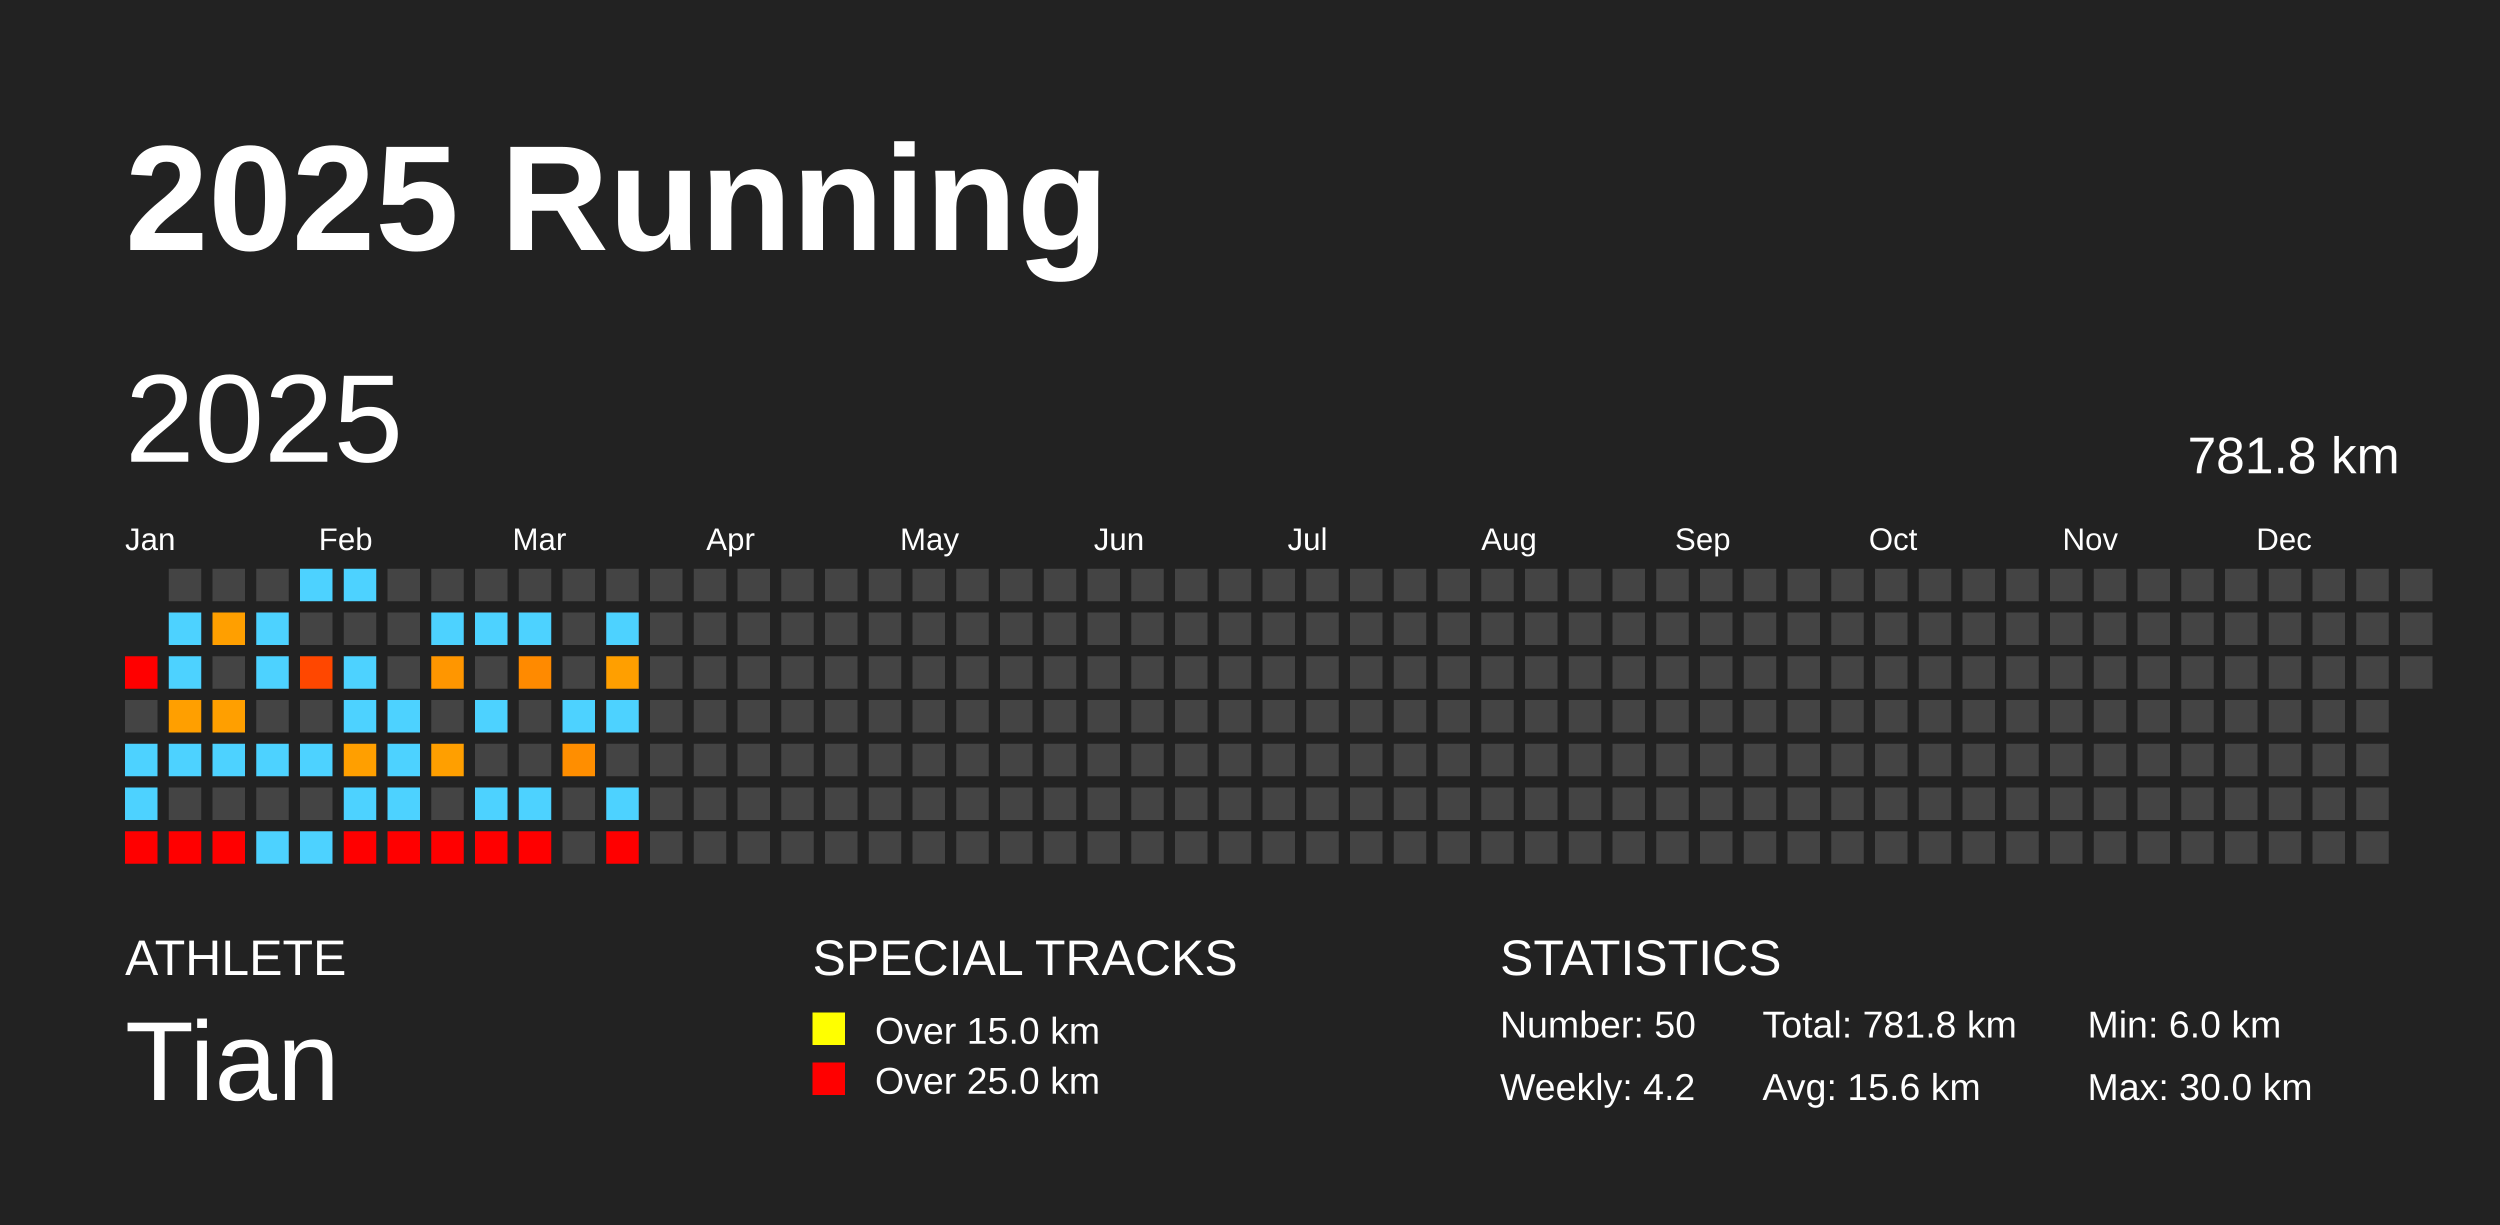
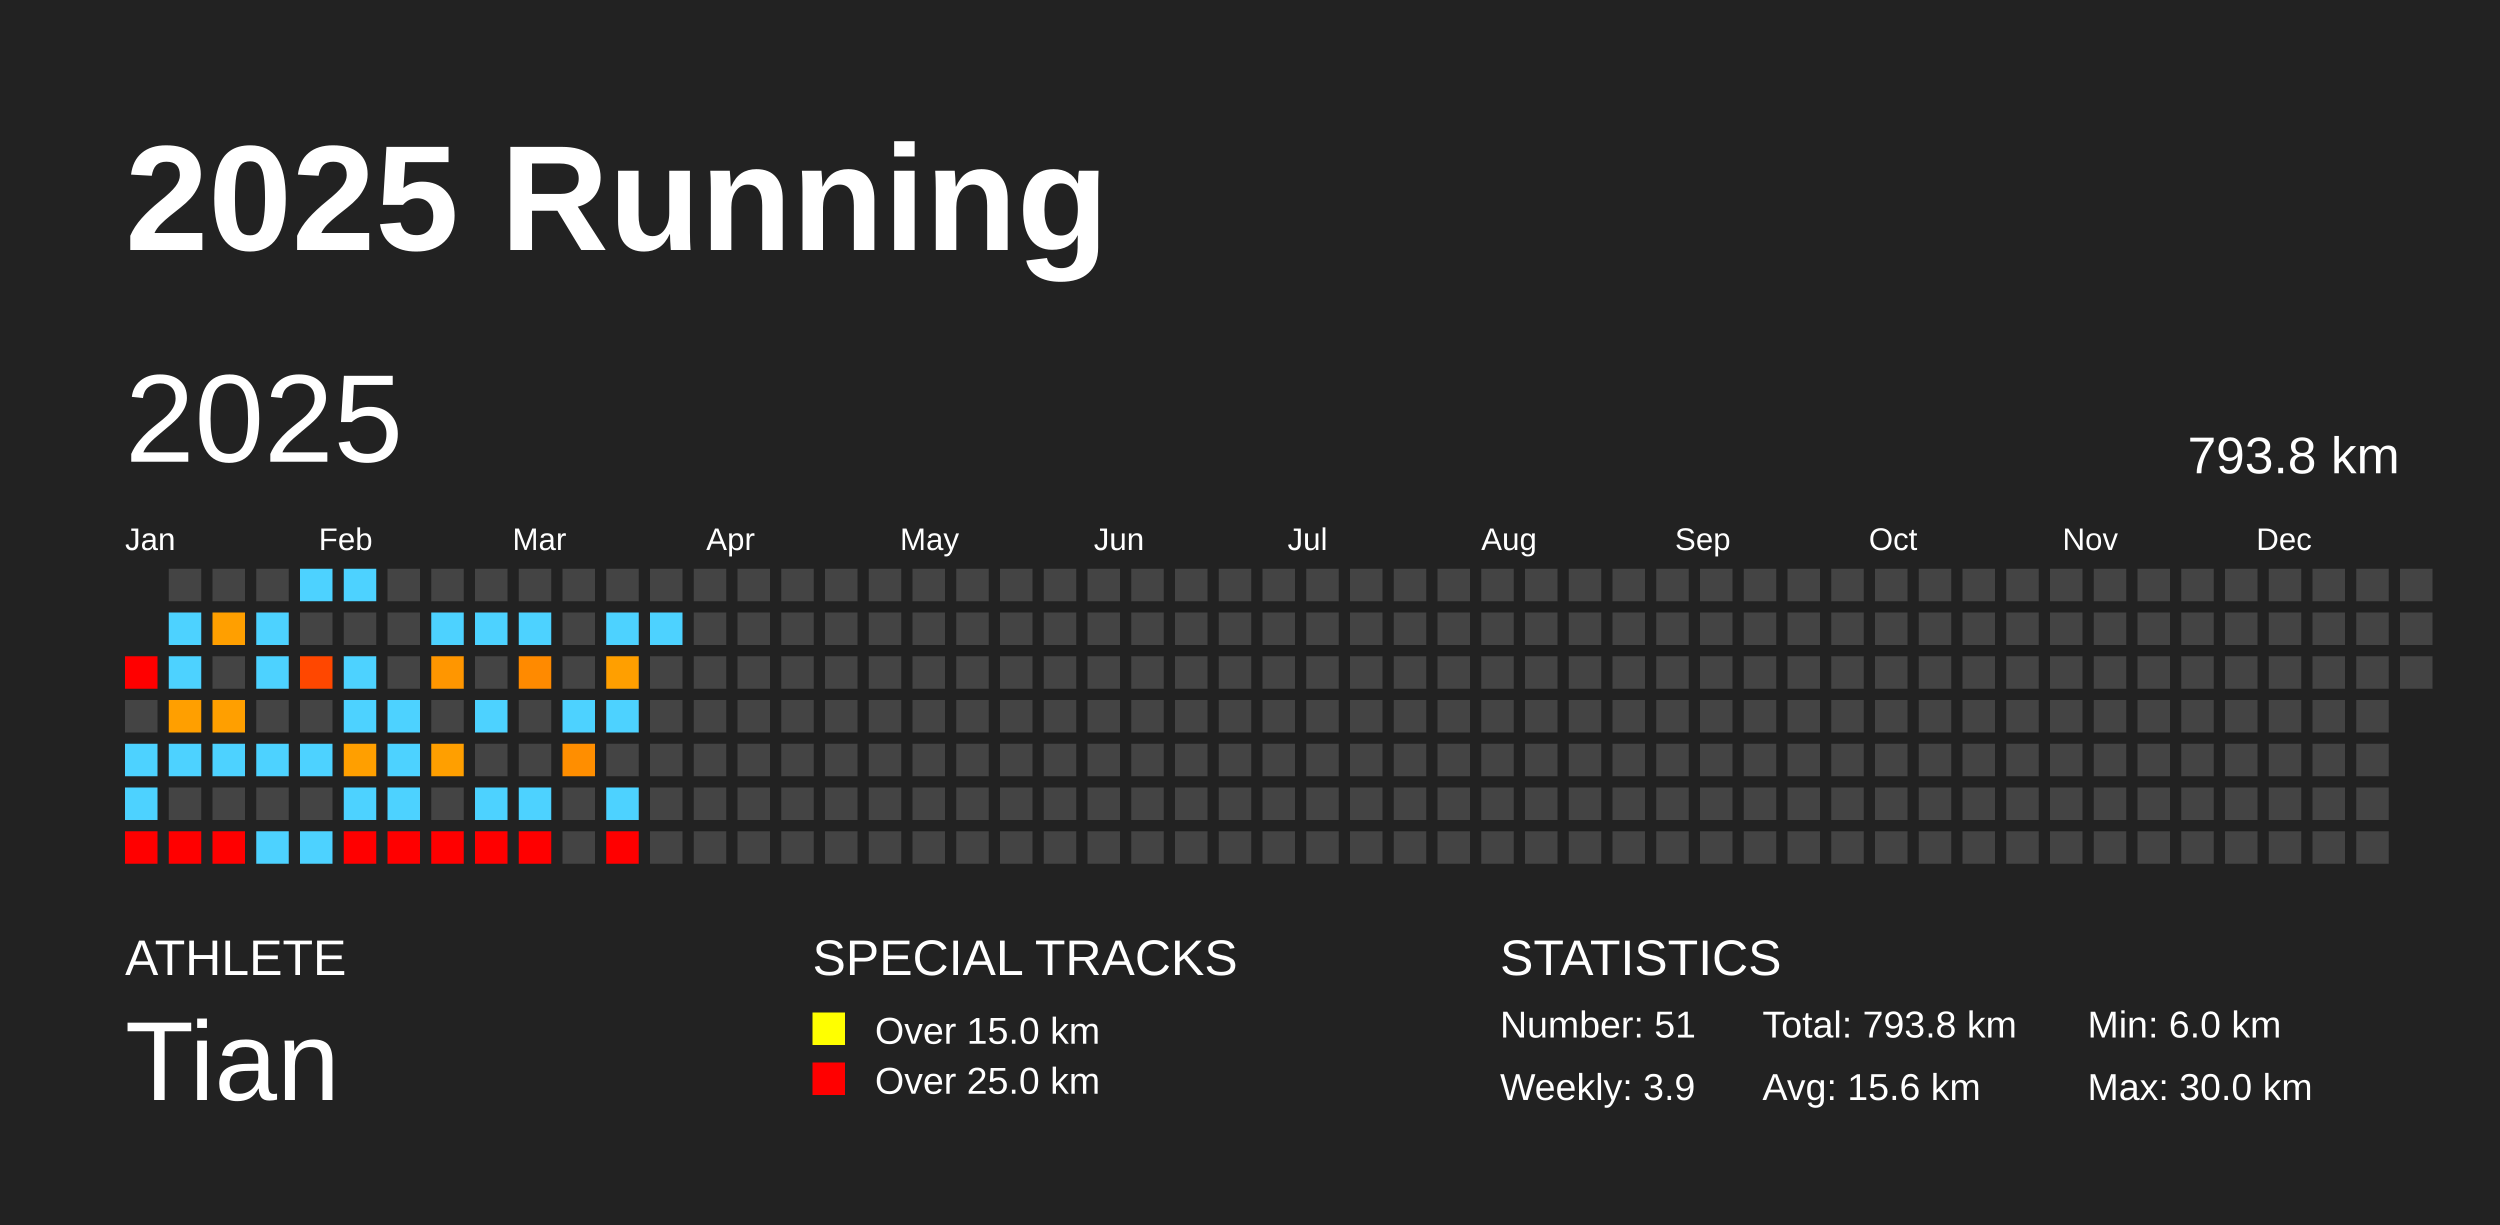
<svg xmlns="http://www.w3.org/2000/svg" baseProfile="full" height="98mm" version="1.1" viewBox="0,0,200,98" width="200mm">
  <defs />
  <rect fill="#222222" height="98" width="200" x="0" y="0" />
  <text fill="#FFFFFF" style="font-size:12px; font-family:Arial; font-weight:bold;" x="10" y="20">2025 Running</text>
  <text fill="#FFFFFF" style="font-size:4px; font-family:Arial" x="10" y="78">ATHLETE</text>
  <text fill="#FFFFFF" style="font-size:9px; font-family:Arial" x="10" y="88">Tian</text>
  <text fill="#FFFFFF" style="font-size:4px; font-family:Arial" x="65" y="78">SPECIAL TRACKS</text>
  <rect fill="yellow" height="2.6" width="2.6" x="65" y="81" />
  <text fill="#FFFFFF" style="font-size:3px; font-family:Arial" x="70" y="83.5">Over 15.0 km</text>
  <rect fill="red" height="2.6" width="2.6" x="65" y="85" />
  <text fill="#FFFFFF" style="font-size:3px; font-family:Arial" x="70" y="87.5">Over 25.0 km</text>
  <text fill="#FFFFFF" style="font-size:4px; font-family:Arial" x="120" y="78">STATISTICS</text>
-   <text fill="#FFFFFF" style="font-size:3px; font-family:Arial" x="120" y="83">Number: 50</text>
-   <text fill="#FFFFFF" style="font-size:3px; font-family:Arial" x="120" y="88">Weekly: 4.2</text>
-   <text fill="#FFFFFF" style="font-size:3px; font-family:Arial" x="141" y="83">Total: 781.8 km</text>
+   <text fill="#FFFFFF" style="font-size:3px; font-family:Arial" x="120" y="83">Number: 51</text>
+   <text fill="#FFFFFF" style="font-size:3px; font-family:Arial" x="120" y="88">Weekly: 3.9</text>
+   <text fill="#FFFFFF" style="font-size:3px; font-family:Arial" x="141" y="83">Total: 793.8 km</text>
  <text fill="#FFFFFF" style="font-size:3px; font-family:Arial" x="141" y="88">Avg: 15.6 km</text>
  <text fill="#FFFFFF" style="font-size:3px; font-family:Arial" x="167" y="83">Min: 6.0 km</text>
  <text fill="#FFFFFF" style="font-size:3px; font-family:Arial" x="167" y="88">Max: 30.0 km</text>
  <text dominant-baseline="hanging" fill="#FFFFFF" style="font-size:10.0px; font-family:Arial;" x="10" y="30">2025</text>
-   <text dominant-baseline="hanging" fill="#FFFFFF" style="font-size:4.125px; font-family:Arial;" x="175" y="35">781.8 km</text>
+   <text dominant-baseline="hanging" fill="#FFFFFF" style="font-size:4.125px; font-family:Arial;" x="175" y="35">793.8 km</text>
  <text fill="#FFFFFF" style="font-size:2.5px; font-family:Arial" x="10.0" y="44">Jan</text>
  <text fill="#FFFFFF" style="font-size:2.5px; font-family:Arial" x="25.5" y="44">Feb</text>
  <text fill="#FFFFFF" style="font-size:2.5px; font-family:Arial" x="41.0" y="44">Mar</text>
  <text fill="#FFFFFF" style="font-size:2.5px; font-family:Arial" x="56.5" y="44">Apr</text>
  <text fill="#FFFFFF" style="font-size:2.5px; font-family:Arial" x="72.0" y="44">May</text>
  <text fill="#FFFFFF" style="font-size:2.5px; font-family:Arial" x="87.5" y="44">Jun</text>
  <text fill="#FFFFFF" style="font-size:2.5px; font-family:Arial" x="103.0" y="44">Jul</text>
  <text fill="#FFFFFF" style="font-size:2.5px; font-family:Arial" x="118.5" y="44">Aug</text>
  <text fill="#FFFFFF" style="font-size:2.5px; font-family:Arial" x="134.0" y="44">Sep</text>
  <text fill="#FFFFFF" style="font-size:2.5px; font-family:Arial" x="149.5" y="44">Oct</text>
  <text fill="#FFFFFF" style="font-size:2.5px; font-family:Arial" x="165.0" y="44">Nov</text>
  <text fill="#FFFFFF" style="font-size:2.5px; font-family:Arial" x="180.5" y="44">Dec</text>
  <rect fill="red" height="2.6" width="2.6" x="10.0" y="52.5" />
  <rect fill="#444444" height="2.6" width="2.6" x="10.0" y="56.0" />
  <rect fill="#4dd2ff" height="2.6" width="2.6" x="10.0" y="59.5" />
  <rect fill="#4dd2ff" height="2.6" width="2.6" x="10.0" y="63.0" />
  <rect fill="red" height="2.6" width="2.6" x="10.0" y="66.5" />
  <rect fill="#444444" height="2.6" width="2.6" x="13.5" y="45.5" />
  <rect fill="#4dd2ff" height="2.6" width="2.6" x="13.5" y="49.0" />
  <rect fill="#4dd2ff" height="2.6" width="2.6" x="13.5" y="52.5" />
  <rect fill="#ff9f00" height="2.6" width="2.6" x="13.5" y="56.0" />
  <rect fill="#4dd2ff" height="2.6" width="2.6" x="13.5" y="59.5" />
  <rect fill="#444444" height="2.6" width="2.6" x="13.5" y="63.0" />
  <rect fill="red" height="2.6" width="2.6" x="13.5" y="66.5" />
  <rect fill="#444444" height="2.6" width="2.6" x="17.0" y="45.5" />
  <rect fill="#ff9f00" height="2.6" width="2.6" x="17.0" y="49.0" />
  <rect fill="#444444" height="2.6" width="2.6" x="17.0" y="52.5" />
  <rect fill="#ff9f00" height="2.6" width="2.6" x="17.0" y="56.0" />
  <rect fill="#4dd2ff" height="2.6" width="2.6" x="17.0" y="59.5" />
  <rect fill="#444444" height="2.6" width="2.6" x="17.0" y="63.0" />
  <rect fill="red" height="2.6" width="2.6" x="17.0" y="66.5" />
  <rect fill="#444444" height="2.6" width="2.6" x="20.5" y="45.5" />
  <rect fill="#4dd2ff" height="2.6" width="2.6" x="20.5" y="49.0" />
  <rect fill="#4dd2ff" height="2.6" width="2.6" x="20.5" y="52.5" />
  <rect fill="#444444" height="2.6" width="2.6" x="20.5" y="56.0" />
  <rect fill="#4dd2ff" height="2.6" width="2.6" x="20.5" y="59.5" />
  <rect fill="#444444" height="2.6" width="2.6" x="20.5" y="63.0" />
  <rect fill="#4dd2ff" height="2.6" width="2.6" x="20.5" y="66.5" />
  <rect fill="#4dd2ff" height="2.6" width="2.6" x="24.0" y="45.5" />
  <rect fill="#444444" height="2.6" width="2.6" x="24.0" y="49.0" />
  <rect fill="#ff4700" height="2.6" width="2.6" x="24.0" y="52.5" />
  <rect fill="#444444" height="2.6" width="2.6" x="24.0" y="56.0" />
  <rect fill="#4dd2ff" height="2.6" width="2.6" x="24.0" y="59.5" />
  <rect fill="#444444" height="2.6" width="2.6" x="24.0" y="63.0" />
  <rect fill="#4dd2ff" height="2.6" width="2.6" x="24.0" y="66.5" />
  <rect fill="#4dd2ff" height="2.6" width="2.6" x="27.5" y="45.5" />
  <rect fill="#444444" height="2.6" width="2.6" x="27.5" y="49.0" />
  <rect fill="#4dd2ff" height="2.6" width="2.6" x="27.5" y="52.5" />
  <rect fill="#4dd2ff" height="2.6" width="2.6" x="27.5" y="56.0" />
  <rect fill="#ff9f00" height="2.6" width="2.6" x="27.5" y="59.5" />
  <rect fill="#4dd2ff" height="2.6" width="2.6" x="27.5" y="63.0" />
  <rect fill="red" height="2.6" width="2.6" x="27.5" y="66.5" />
  <rect fill="#444444" height="2.6" width="2.6" x="31.0" y="45.5" />
  <rect fill="#444444" height="2.6" width="2.6" x="31.0" y="49.0" />
  <rect fill="#444444" height="2.6" width="2.6" x="31.0" y="52.5" />
  <rect fill="#4dd2ff" height="2.6" width="2.6" x="31.0" y="56.0" />
  <rect fill="#4dd2ff" height="2.6" width="2.6" x="31.0" y="59.5" />
  <rect fill="#4dd2ff" height="2.6" width="2.6" x="31.0" y="63.0" />
  <rect fill="red" height="2.6" width="2.6" x="31.0" y="66.5" />
  <rect fill="#444444" height="2.6" width="2.6" x="34.5" y="45.5" />
  <rect fill="#4dd2ff" height="2.6" width="2.6" x="34.5" y="49.0" />
  <rect fill="#ff9600" height="2.6" width="2.6" x="34.5" y="52.5" />
  <rect fill="#444444" height="2.6" width="2.6" x="34.5" y="56.0" />
  <rect fill="#ff9f00" height="2.6" width="2.6" x="34.5" y="59.5" />
  <rect fill="#444444" height="2.6" width="2.6" x="34.5" y="63.0" />
  <rect fill="red" height="2.6" width="2.6" x="34.5" y="66.5" />
  <rect fill="#444444" height="2.6" width="2.6" x="38.0" y="45.5" />
  <rect fill="#4dd2ff" height="2.6" width="2.6" x="38.0" y="49.0" />
  <rect fill="#444444" height="2.6" width="2.6" x="38.0" y="52.5" />
  <rect fill="#4dd2ff" height="2.6" width="2.6" x="38.0" y="56.0" />
  <rect fill="#444444" height="2.6" width="2.6" x="38.0" y="59.5" />
  <rect fill="#4dd2ff" height="2.6" width="2.6" x="38.0" y="63.0" />
  <rect fill="red" height="2.6" width="2.6" x="38.0" y="66.5" />
  <rect fill="#444444" height="2.6" width="2.6" x="41.5" y="45.5" />
  <rect fill="#4dd2ff" height="2.6" width="2.6" x="41.5" y="49.0" />
  <rect fill="#ff8a00" height="2.6" width="2.6" x="41.5" y="52.5" />
  <rect fill="#444444" height="2.6" width="2.6" x="41.5" y="56.0" />
  <rect fill="#444444" height="2.6" width="2.6" x="41.5" y="59.5" />
  <rect fill="#4dd2ff" height="2.6" width="2.6" x="41.5" y="63.0" />
  <rect fill="red" height="2.6" width="2.6" x="41.5" y="66.5" />
  <rect fill="#444444" height="2.6" width="2.6" x="45.0" y="45.5" />
  <rect fill="#444444" height="2.6" width="2.6" x="45.0" y="49.0" />
  <rect fill="#444444" height="2.6" width="2.6" x="45.0" y="52.5" />
  <rect fill="#4dd2ff" height="2.6" width="2.6" x="45.0" y="56.0" />
  <rect fill="#ff8e00" height="2.6" width="2.6" x="45.0" y="59.5" />
  <rect fill="#444444" height="2.6" width="2.6" x="45.0" y="63.0" />
  <rect fill="#444444" height="2.6" width="2.6" x="45.0" y="66.5" />
  <rect fill="#444444" height="2.6" width="2.6" x="48.5" y="45.5" />
  <rect fill="#4dd2ff" height="2.6" width="2.6" x="48.5" y="49.0" />
  <rect fill="#ff9f00" height="2.6" width="2.6" x="48.5" y="52.5" />
  <rect fill="#4dd2ff" height="2.6" width="2.6" x="48.5" y="56.0" />
  <rect fill="#444444" height="2.6" width="2.6" x="48.5" y="59.5" />
  <rect fill="#4dd2ff" height="2.6" width="2.6" x="48.5" y="63.0" />
  <rect fill="red" height="2.6" width="2.6" x="48.5" y="66.5" />
  <rect fill="#444444" height="2.6" width="2.6" x="52.0" y="45.5" />
-   <rect fill="#444444" height="2.6" width="2.6" x="52.0" y="49.0" />
+   <rect fill="#4dd2ff" height="2.6" width="2.6" x="52.0" y="49.0" />
  <rect fill="#444444" height="2.6" width="2.6" x="52.0" y="52.5" />
  <rect fill="#444444" height="2.6" width="2.6" x="52.0" y="56.0" />
  <rect fill="#444444" height="2.6" width="2.6" x="52.0" y="59.5" />
  <rect fill="#444444" height="2.6" width="2.6" x="52.0" y="63.0" />
  <rect fill="#444444" height="2.6" width="2.6" x="52.0" y="66.5" />
  <rect fill="#444444" height="2.6" width="2.6" x="55.5" y="45.5" />
  <rect fill="#444444" height="2.6" width="2.6" x="55.5" y="49.0" />
  <rect fill="#444444" height="2.6" width="2.6" x="55.5" y="52.5" />
  <rect fill="#444444" height="2.6" width="2.6" x="55.5" y="56.0" />
  <rect fill="#444444" height="2.6" width="2.6" x="55.5" y="59.5" />
  <rect fill="#444444" height="2.6" width="2.6" x="55.5" y="63.0" />
  <rect fill="#444444" height="2.6" width="2.6" x="55.5" y="66.5" />
  <rect fill="#444444" height="2.6" width="2.6" x="59.0" y="45.5" />
  <rect fill="#444444" height="2.6" width="2.6" x="59.0" y="49.0" />
  <rect fill="#444444" height="2.6" width="2.6" x="59.0" y="52.5" />
  <rect fill="#444444" height="2.6" width="2.6" x="59.0" y="56.0" />
  <rect fill="#444444" height="2.6" width="2.6" x="59.0" y="59.5" />
  <rect fill="#444444" height="2.6" width="2.6" x="59.0" y="63.0" />
  <rect fill="#444444" height="2.6" width="2.6" x="59.0" y="66.5" />
  <rect fill="#444444" height="2.6" width="2.6" x="62.5" y="45.5" />
  <rect fill="#444444" height="2.6" width="2.6" x="62.5" y="49.0" />
  <rect fill="#444444" height="2.6" width="2.6" x="62.5" y="52.5" />
  <rect fill="#444444" height="2.6" width="2.6" x="62.5" y="56.0" />
  <rect fill="#444444" height="2.6" width="2.6" x="62.5" y="59.5" />
  <rect fill="#444444" height="2.6" width="2.6" x="62.5" y="63.0" />
  <rect fill="#444444" height="2.6" width="2.6" x="62.5" y="66.5" />
  <rect fill="#444444" height="2.6" width="2.6" x="66.0" y="45.5" />
  <rect fill="#444444" height="2.6" width="2.6" x="66.0" y="49.0" />
  <rect fill="#444444" height="2.6" width="2.6" x="66.0" y="52.5" />
  <rect fill="#444444" height="2.6" width="2.6" x="66.0" y="56.0" />
  <rect fill="#444444" height="2.6" width="2.6" x="66.0" y="59.5" />
  <rect fill="#444444" height="2.6" width="2.6" x="66.0" y="63.0" />
  <rect fill="#444444" height="2.6" width="2.6" x="66.0" y="66.5" />
  <rect fill="#444444" height="2.6" width="2.6" x="69.5" y="45.5" />
  <rect fill="#444444" height="2.6" width="2.6" x="69.5" y="49.0" />
  <rect fill="#444444" height="2.6" width="2.6" x="69.5" y="52.5" />
  <rect fill="#444444" height="2.6" width="2.6" x="69.5" y="56.0" />
  <rect fill="#444444" height="2.6" width="2.6" x="69.5" y="59.5" />
  <rect fill="#444444" height="2.6" width="2.6" x="69.5" y="63.0" />
  <rect fill="#444444" height="2.6" width="2.6" x="69.5" y="66.5" />
  <rect fill="#444444" height="2.6" width="2.6" x="73.0" y="45.5" />
  <rect fill="#444444" height="2.6" width="2.6" x="73.0" y="49.0" />
  <rect fill="#444444" height="2.6" width="2.6" x="73.0" y="52.5" />
  <rect fill="#444444" height="2.6" width="2.6" x="73.0" y="56.0" />
  <rect fill="#444444" height="2.6" width="2.6" x="73.0" y="59.5" />
  <rect fill="#444444" height="2.6" width="2.6" x="73.0" y="63.0" />
  <rect fill="#444444" height="2.6" width="2.6" x="73.0" y="66.5" />
  <rect fill="#444444" height="2.6" width="2.6" x="76.5" y="45.5" />
  <rect fill="#444444" height="2.6" width="2.6" x="76.5" y="49.0" />
  <rect fill="#444444" height="2.6" width="2.6" x="76.5" y="52.5" />
  <rect fill="#444444" height="2.6" width="2.6" x="76.5" y="56.0" />
  <rect fill="#444444" height="2.6" width="2.6" x="76.5" y="59.5" />
  <rect fill="#444444" height="2.6" width="2.6" x="76.5" y="63.0" />
  <rect fill="#444444" height="2.6" width="2.6" x="76.5" y="66.5" />
  <rect fill="#444444" height="2.6" width="2.6" x="80.0" y="45.5" />
  <rect fill="#444444" height="2.6" width="2.6" x="80.0" y="49.0" />
  <rect fill="#444444" height="2.6" width="2.6" x="80.0" y="52.5" />
  <rect fill="#444444" height="2.6" width="2.6" x="80.0" y="56.0" />
  <rect fill="#444444" height="2.6" width="2.6" x="80.0" y="59.5" />
  <rect fill="#444444" height="2.6" width="2.6" x="80.0" y="63.0" />
  <rect fill="#444444" height="2.6" width="2.6" x="80.0" y="66.5" />
  <rect fill="#444444" height="2.6" width="2.6" x="83.5" y="45.5" />
  <rect fill="#444444" height="2.6" width="2.6" x="83.5" y="49.0" />
  <rect fill="#444444" height="2.6" width="2.6" x="83.5" y="52.5" />
  <rect fill="#444444" height="2.6" width="2.6" x="83.5" y="56.0" />
  <rect fill="#444444" height="2.6" width="2.6" x="83.5" y="59.5" />
  <rect fill="#444444" height="2.6" width="2.6" x="83.5" y="63.0" />
  <rect fill="#444444" height="2.6" width="2.6" x="83.5" y="66.5" />
  <rect fill="#444444" height="2.6" width="2.6" x="87.0" y="45.5" />
  <rect fill="#444444" height="2.6" width="2.6" x="87.0" y="49.0" />
  <rect fill="#444444" height="2.6" width="2.6" x="87.0" y="52.5" />
  <rect fill="#444444" height="2.6" width="2.6" x="87.0" y="56.0" />
  <rect fill="#444444" height="2.6" width="2.6" x="87.0" y="59.5" />
  <rect fill="#444444" height="2.6" width="2.6" x="87.0" y="63.0" />
  <rect fill="#444444" height="2.6" width="2.6" x="87.0" y="66.5" />
  <rect fill="#444444" height="2.6" width="2.6" x="90.5" y="45.5" />
  <rect fill="#444444" height="2.6" width="2.6" x="90.5" y="49.0" />
  <rect fill="#444444" height="2.6" width="2.6" x="90.5" y="52.5" />
  <rect fill="#444444" height="2.6" width="2.6" x="90.5" y="56.0" />
  <rect fill="#444444" height="2.6" width="2.6" x="90.5" y="59.5" />
  <rect fill="#444444" height="2.6" width="2.6" x="90.5" y="63.0" />
  <rect fill="#444444" height="2.6" width="2.6" x="90.5" y="66.5" />
  <rect fill="#444444" height="2.6" width="2.6" x="94.0" y="45.5" />
  <rect fill="#444444" height="2.6" width="2.6" x="94.0" y="49.0" />
  <rect fill="#444444" height="2.6" width="2.6" x="94.0" y="52.5" />
  <rect fill="#444444" height="2.6" width="2.6" x="94.0" y="56.0" />
  <rect fill="#444444" height="2.6" width="2.6" x="94.0" y="59.5" />
  <rect fill="#444444" height="2.6" width="2.6" x="94.0" y="63.0" />
  <rect fill="#444444" height="2.6" width="2.6" x="94.0" y="66.5" />
  <rect fill="#444444" height="2.6" width="2.6" x="97.5" y="45.5" />
  <rect fill="#444444" height="2.6" width="2.6" x="97.5" y="49.0" />
  <rect fill="#444444" height="2.6" width="2.6" x="97.5" y="52.5" />
  <rect fill="#444444" height="2.6" width="2.6" x="97.5" y="56.0" />
  <rect fill="#444444" height="2.6" width="2.6" x="97.5" y="59.5" />
  <rect fill="#444444" height="2.6" width="2.6" x="97.5" y="63.0" />
  <rect fill="#444444" height="2.6" width="2.6" x="97.5" y="66.5" />
  <rect fill="#444444" height="2.6" width="2.6" x="101.0" y="45.5" />
  <rect fill="#444444" height="2.6" width="2.6" x="101.0" y="49.0" />
  <rect fill="#444444" height="2.6" width="2.6" x="101.0" y="52.5" />
  <rect fill="#444444" height="2.6" width="2.6" x="101.0" y="56.0" />
  <rect fill="#444444" height="2.6" width="2.6" x="101.0" y="59.5" />
  <rect fill="#444444" height="2.6" width="2.6" x="101.0" y="63.0" />
  <rect fill="#444444" height="2.6" width="2.6" x="101.0" y="66.5" />
  <rect fill="#444444" height="2.6" width="2.6" x="104.5" y="45.5" />
  <rect fill="#444444" height="2.6" width="2.6" x="104.5" y="49.0" />
  <rect fill="#444444" height="2.6" width="2.6" x="104.5" y="52.5" />
  <rect fill="#444444" height="2.6" width="2.6" x="104.5" y="56.0" />
  <rect fill="#444444" height="2.6" width="2.6" x="104.5" y="59.5" />
  <rect fill="#444444" height="2.6" width="2.6" x="104.5" y="63.0" />
  <rect fill="#444444" height="2.6" width="2.6" x="104.5" y="66.5" />
  <rect fill="#444444" height="2.6" width="2.6" x="108.0" y="45.5" />
  <rect fill="#444444" height="2.6" width="2.6" x="108.0" y="49.0" />
  <rect fill="#444444" height="2.6" width="2.6" x="108.0" y="52.5" />
  <rect fill="#444444" height="2.6" width="2.6" x="108.0" y="56.0" />
  <rect fill="#444444" height="2.6" width="2.6" x="108.0" y="59.5" />
  <rect fill="#444444" height="2.6" width="2.6" x="108.0" y="63.0" />
  <rect fill="#444444" height="2.6" width="2.6" x="108.0" y="66.5" />
  <rect fill="#444444" height="2.6" width="2.6" x="111.5" y="45.5" />
  <rect fill="#444444" height="2.6" width="2.6" x="111.5" y="49.0" />
  <rect fill="#444444" height="2.6" width="2.6" x="111.5" y="52.5" />
  <rect fill="#444444" height="2.6" width="2.6" x="111.5" y="56.0" />
  <rect fill="#444444" height="2.6" width="2.6" x="111.5" y="59.5" />
  <rect fill="#444444" height="2.6" width="2.6" x="111.5" y="63.0" />
  <rect fill="#444444" height="2.6" width="2.6" x="111.5" y="66.5" />
  <rect fill="#444444" height="2.6" width="2.6" x="115.0" y="45.5" />
  <rect fill="#444444" height="2.6" width="2.6" x="115.0" y="49.0" />
  <rect fill="#444444" height="2.6" width="2.6" x="115.0" y="52.5" />
  <rect fill="#444444" height="2.6" width="2.6" x="115.0" y="56.0" />
  <rect fill="#444444" height="2.6" width="2.6" x="115.0" y="59.5" />
  <rect fill="#444444" height="2.6" width="2.6" x="115.0" y="63.0" />
  <rect fill="#444444" height="2.6" width="2.6" x="115.0" y="66.5" />
  <rect fill="#444444" height="2.6" width="2.6" x="118.5" y="45.5" />
  <rect fill="#444444" height="2.6" width="2.6" x="118.5" y="49.0" />
  <rect fill="#444444" height="2.6" width="2.6" x="118.5" y="52.5" />
  <rect fill="#444444" height="2.6" width="2.6" x="118.5" y="56.0" />
  <rect fill="#444444" height="2.6" width="2.6" x="118.5" y="59.5" />
  <rect fill="#444444" height="2.6" width="2.6" x="118.5" y="63.0" />
  <rect fill="#444444" height="2.6" width="2.6" x="118.5" y="66.5" />
  <rect fill="#444444" height="2.6" width="2.6" x="122.0" y="45.5" />
  <rect fill="#444444" height="2.6" width="2.6" x="122.0" y="49.0" />
  <rect fill="#444444" height="2.6" width="2.6" x="122.0" y="52.5" />
  <rect fill="#444444" height="2.6" width="2.6" x="122.0" y="56.0" />
  <rect fill="#444444" height="2.6" width="2.6" x="122.0" y="59.5" />
  <rect fill="#444444" height="2.6" width="2.6" x="122.0" y="63.0" />
  <rect fill="#444444" height="2.6" width="2.6" x="122.0" y="66.5" />
  <rect fill="#444444" height="2.6" width="2.6" x="125.5" y="45.5" />
  <rect fill="#444444" height="2.6" width="2.6" x="125.5" y="49.0" />
  <rect fill="#444444" height="2.6" width="2.6" x="125.5" y="52.5" />
  <rect fill="#444444" height="2.6" width="2.6" x="125.5" y="56.0" />
  <rect fill="#444444" height="2.6" width="2.6" x="125.5" y="59.5" />
  <rect fill="#444444" height="2.6" width="2.6" x="125.5" y="63.0" />
  <rect fill="#444444" height="2.6" width="2.6" x="125.5" y="66.5" />
  <rect fill="#444444" height="2.6" width="2.6" x="129.0" y="45.5" />
  <rect fill="#444444" height="2.6" width="2.6" x="129.0" y="49.0" />
  <rect fill="#444444" height="2.6" width="2.6" x="129.0" y="52.5" />
  <rect fill="#444444" height="2.6" width="2.6" x="129.0" y="56.0" />
  <rect fill="#444444" height="2.6" width="2.6" x="129.0" y="59.5" />
  <rect fill="#444444" height="2.6" width="2.6" x="129.0" y="63.0" />
  <rect fill="#444444" height="2.6" width="2.6" x="129.0" y="66.5" />
  <rect fill="#444444" height="2.6" width="2.6" x="132.5" y="45.5" />
  <rect fill="#444444" height="2.6" width="2.6" x="132.5" y="49.0" />
  <rect fill="#444444" height="2.6" width="2.6" x="132.5" y="52.5" />
  <rect fill="#444444" height="2.6" width="2.6" x="132.5" y="56.0" />
  <rect fill="#444444" height="2.6" width="2.6" x="132.5" y="59.5" />
  <rect fill="#444444" height="2.6" width="2.6" x="132.5" y="63.0" />
  <rect fill="#444444" height="2.6" width="2.6" x="132.5" y="66.5" />
  <rect fill="#444444" height="2.6" width="2.6" x="136.0" y="45.5" />
  <rect fill="#444444" height="2.6" width="2.6" x="136.0" y="49.0" />
  <rect fill="#444444" height="2.6" width="2.6" x="136.0" y="52.5" />
  <rect fill="#444444" height="2.6" width="2.6" x="136.0" y="56.0" />
  <rect fill="#444444" height="2.6" width="2.6" x="136.0" y="59.5" />
  <rect fill="#444444" height="2.6" width="2.6" x="136.0" y="63.0" />
  <rect fill="#444444" height="2.6" width="2.6" x="136.0" y="66.5" />
  <rect fill="#444444" height="2.6" width="2.6" x="139.5" y="45.5" />
  <rect fill="#444444" height="2.6" width="2.6" x="139.5" y="49.0" />
  <rect fill="#444444" height="2.6" width="2.6" x="139.5" y="52.5" />
  <rect fill="#444444" height="2.6" width="2.6" x="139.5" y="56.0" />
  <rect fill="#444444" height="2.6" width="2.6" x="139.5" y="59.5" />
  <rect fill="#444444" height="2.6" width="2.6" x="139.5" y="63.0" />
  <rect fill="#444444" height="2.6" width="2.6" x="139.5" y="66.5" />
  <rect fill="#444444" height="2.6" width="2.6" x="143.0" y="45.5" />
  <rect fill="#444444" height="2.6" width="2.6" x="143.0" y="49.0" />
  <rect fill="#444444" height="2.6" width="2.6" x="143.0" y="52.5" />
  <rect fill="#444444" height="2.6" width="2.6" x="143.0" y="56.0" />
  <rect fill="#444444" height="2.6" width="2.6" x="143.0" y="59.5" />
  <rect fill="#444444" height="2.6" width="2.6" x="143.0" y="63.0" />
  <rect fill="#444444" height="2.6" width="2.6" x="143.0" y="66.5" />
  <rect fill="#444444" height="2.6" width="2.6" x="146.5" y="45.5" />
  <rect fill="#444444" height="2.6" width="2.6" x="146.5" y="49.0" />
  <rect fill="#444444" height="2.6" width="2.6" x="146.5" y="52.5" />
  <rect fill="#444444" height="2.6" width="2.6" x="146.5" y="56.0" />
  <rect fill="#444444" height="2.6" width="2.6" x="146.5" y="59.5" />
  <rect fill="#444444" height="2.6" width="2.6" x="146.5" y="63.0" />
  <rect fill="#444444" height="2.6" width="2.6" x="146.5" y="66.5" />
  <rect fill="#444444" height="2.6" width="2.6" x="150.0" y="45.5" />
  <rect fill="#444444" height="2.6" width="2.6" x="150.0" y="49.0" />
  <rect fill="#444444" height="2.6" width="2.6" x="150.0" y="52.5" />
  <rect fill="#444444" height="2.6" width="2.6" x="150.0" y="56.0" />
  <rect fill="#444444" height="2.6" width="2.6" x="150.0" y="59.5" />
  <rect fill="#444444" height="2.6" width="2.6" x="150.0" y="63.0" />
  <rect fill="#444444" height="2.6" width="2.6" x="150.0" y="66.5" />
  <rect fill="#444444" height="2.6" width="2.6" x="153.5" y="45.5" />
  <rect fill="#444444" height="2.6" width="2.6" x="153.5" y="49.0" />
  <rect fill="#444444" height="2.6" width="2.6" x="153.5" y="52.5" />
  <rect fill="#444444" height="2.6" width="2.6" x="153.5" y="56.0" />
  <rect fill="#444444" height="2.6" width="2.6" x="153.5" y="59.5" />
  <rect fill="#444444" height="2.6" width="2.6" x="153.5" y="63.0" />
  <rect fill="#444444" height="2.6" width="2.6" x="153.5" y="66.5" />
  <rect fill="#444444" height="2.6" width="2.6" x="157.0" y="45.5" />
  <rect fill="#444444" height="2.6" width="2.6" x="157.0" y="49.0" />
  <rect fill="#444444" height="2.6" width="2.6" x="157.0" y="52.5" />
  <rect fill="#444444" height="2.6" width="2.6" x="157.0" y="56.0" />
  <rect fill="#444444" height="2.6" width="2.6" x="157.0" y="59.5" />
  <rect fill="#444444" height="2.6" width="2.6" x="157.0" y="63.0" />
  <rect fill="#444444" height="2.6" width="2.6" x="157.0" y="66.5" />
  <rect fill="#444444" height="2.6" width="2.6" x="160.5" y="45.5" />
  <rect fill="#444444" height="2.6" width="2.6" x="160.5" y="49.0" />
  <rect fill="#444444" height="2.6" width="2.6" x="160.5" y="52.5" />
  <rect fill="#444444" height="2.6" width="2.6" x="160.5" y="56.0" />
  <rect fill="#444444" height="2.6" width="2.6" x="160.5" y="59.5" />
  <rect fill="#444444" height="2.6" width="2.6" x="160.5" y="63.0" />
  <rect fill="#444444" height="2.6" width="2.6" x="160.5" y="66.5" />
  <rect fill="#444444" height="2.6" width="2.6" x="164.0" y="45.5" />
  <rect fill="#444444" height="2.6" width="2.6" x="164.0" y="49.0" />
  <rect fill="#444444" height="2.6" width="2.6" x="164.0" y="52.5" />
  <rect fill="#444444" height="2.6" width="2.6" x="164.0" y="56.0" />
  <rect fill="#444444" height="2.6" width="2.6" x="164.0" y="59.5" />
  <rect fill="#444444" height="2.6" width="2.6" x="164.0" y="63.0" />
  <rect fill="#444444" height="2.6" width="2.6" x="164.0" y="66.5" />
  <rect fill="#444444" height="2.6" width="2.6" x="167.5" y="45.5" />
  <rect fill="#444444" height="2.6" width="2.6" x="167.5" y="49.0" />
  <rect fill="#444444" height="2.6" width="2.6" x="167.5" y="52.5" />
  <rect fill="#444444" height="2.6" width="2.6" x="167.5" y="56.0" />
  <rect fill="#444444" height="2.6" width="2.6" x="167.5" y="59.5" />
  <rect fill="#444444" height="2.6" width="2.6" x="167.5" y="63.0" />
  <rect fill="#444444" height="2.6" width="2.6" x="167.5" y="66.5" />
  <rect fill="#444444" height="2.6" width="2.6" x="171.0" y="45.5" />
  <rect fill="#444444" height="2.6" width="2.6" x="171.0" y="49.0" />
  <rect fill="#444444" height="2.6" width="2.6" x="171.0" y="52.5" />
  <rect fill="#444444" height="2.6" width="2.6" x="171.0" y="56.0" />
  <rect fill="#444444" height="2.6" width="2.6" x="171.0" y="59.5" />
  <rect fill="#444444" height="2.6" width="2.6" x="171.0" y="63.0" />
  <rect fill="#444444" height="2.6" width="2.6" x="171.0" y="66.5" />
  <rect fill="#444444" height="2.6" width="2.6" x="174.5" y="45.5" />
  <rect fill="#444444" height="2.6" width="2.6" x="174.5" y="49.0" />
  <rect fill="#444444" height="2.6" width="2.6" x="174.5" y="52.5" />
  <rect fill="#444444" height="2.6" width="2.6" x="174.5" y="56.0" />
  <rect fill="#444444" height="2.6" width="2.6" x="174.5" y="59.5" />
  <rect fill="#444444" height="2.6" width="2.6" x="174.5" y="63.0" />
  <rect fill="#444444" height="2.6" width="2.6" x="174.5" y="66.5" />
  <rect fill="#444444" height="2.6" width="2.6" x="178.0" y="45.5" />
  <rect fill="#444444" height="2.6" width="2.6" x="178.0" y="49.0" />
  <rect fill="#444444" height="2.6" width="2.6" x="178.0" y="52.5" />
  <rect fill="#444444" height="2.6" width="2.6" x="178.0" y="56.0" />
  <rect fill="#444444" height="2.6" width="2.6" x="178.0" y="59.5" />
  <rect fill="#444444" height="2.6" width="2.6" x="178.0" y="63.0" />
  <rect fill="#444444" height="2.6" width="2.6" x="178.0" y="66.5" />
  <rect fill="#444444" height="2.6" width="2.6" x="181.5" y="45.5" />
  <rect fill="#444444" height="2.6" width="2.6" x="181.5" y="49.0" />
  <rect fill="#444444" height="2.6" width="2.6" x="181.5" y="52.5" />
  <rect fill="#444444" height="2.6" width="2.6" x="181.5" y="56.0" />
  <rect fill="#444444" height="2.6" width="2.6" x="181.5" y="59.5" />
  <rect fill="#444444" height="2.6" width="2.6" x="181.5" y="63.0" />
  <rect fill="#444444" height="2.6" width="2.6" x="181.5" y="66.5" />
  <rect fill="#444444" height="2.6" width="2.6" x="185.0" y="45.5" />
  <rect fill="#444444" height="2.6" width="2.6" x="185.0" y="49.0" />
  <rect fill="#444444" height="2.6" width="2.6" x="185.0" y="52.5" />
  <rect fill="#444444" height="2.6" width="2.6" x="185.0" y="56.0" />
  <rect fill="#444444" height="2.6" width="2.6" x="185.0" y="59.5" />
  <rect fill="#444444" height="2.6" width="2.6" x="185.0" y="63.0" />
  <rect fill="#444444" height="2.6" width="2.6" x="185.0" y="66.5" />
  <rect fill="#444444" height="2.6" width="2.6" x="188.5" y="45.5" />
  <rect fill="#444444" height="2.6" width="2.6" x="188.5" y="49.0" />
  <rect fill="#444444" height="2.6" width="2.6" x="188.5" y="52.5" />
  <rect fill="#444444" height="2.6" width="2.6" x="188.5" y="56.0" />
  <rect fill="#444444" height="2.6" width="2.6" x="188.5" y="59.5" />
  <rect fill="#444444" height="2.6" width="2.6" x="188.5" y="63.0" />
  <rect fill="#444444" height="2.6" width="2.6" x="188.5" y="66.5" />
  <rect fill="#444444" height="2.6" width="2.6" x="192.0" y="45.5" />
  <rect fill="#444444" height="2.6" width="2.6" x="192.0" y="49.0" />
  <rect fill="#444444" height="2.6" width="2.6" x="192.0" y="52.5" />
</svg>
